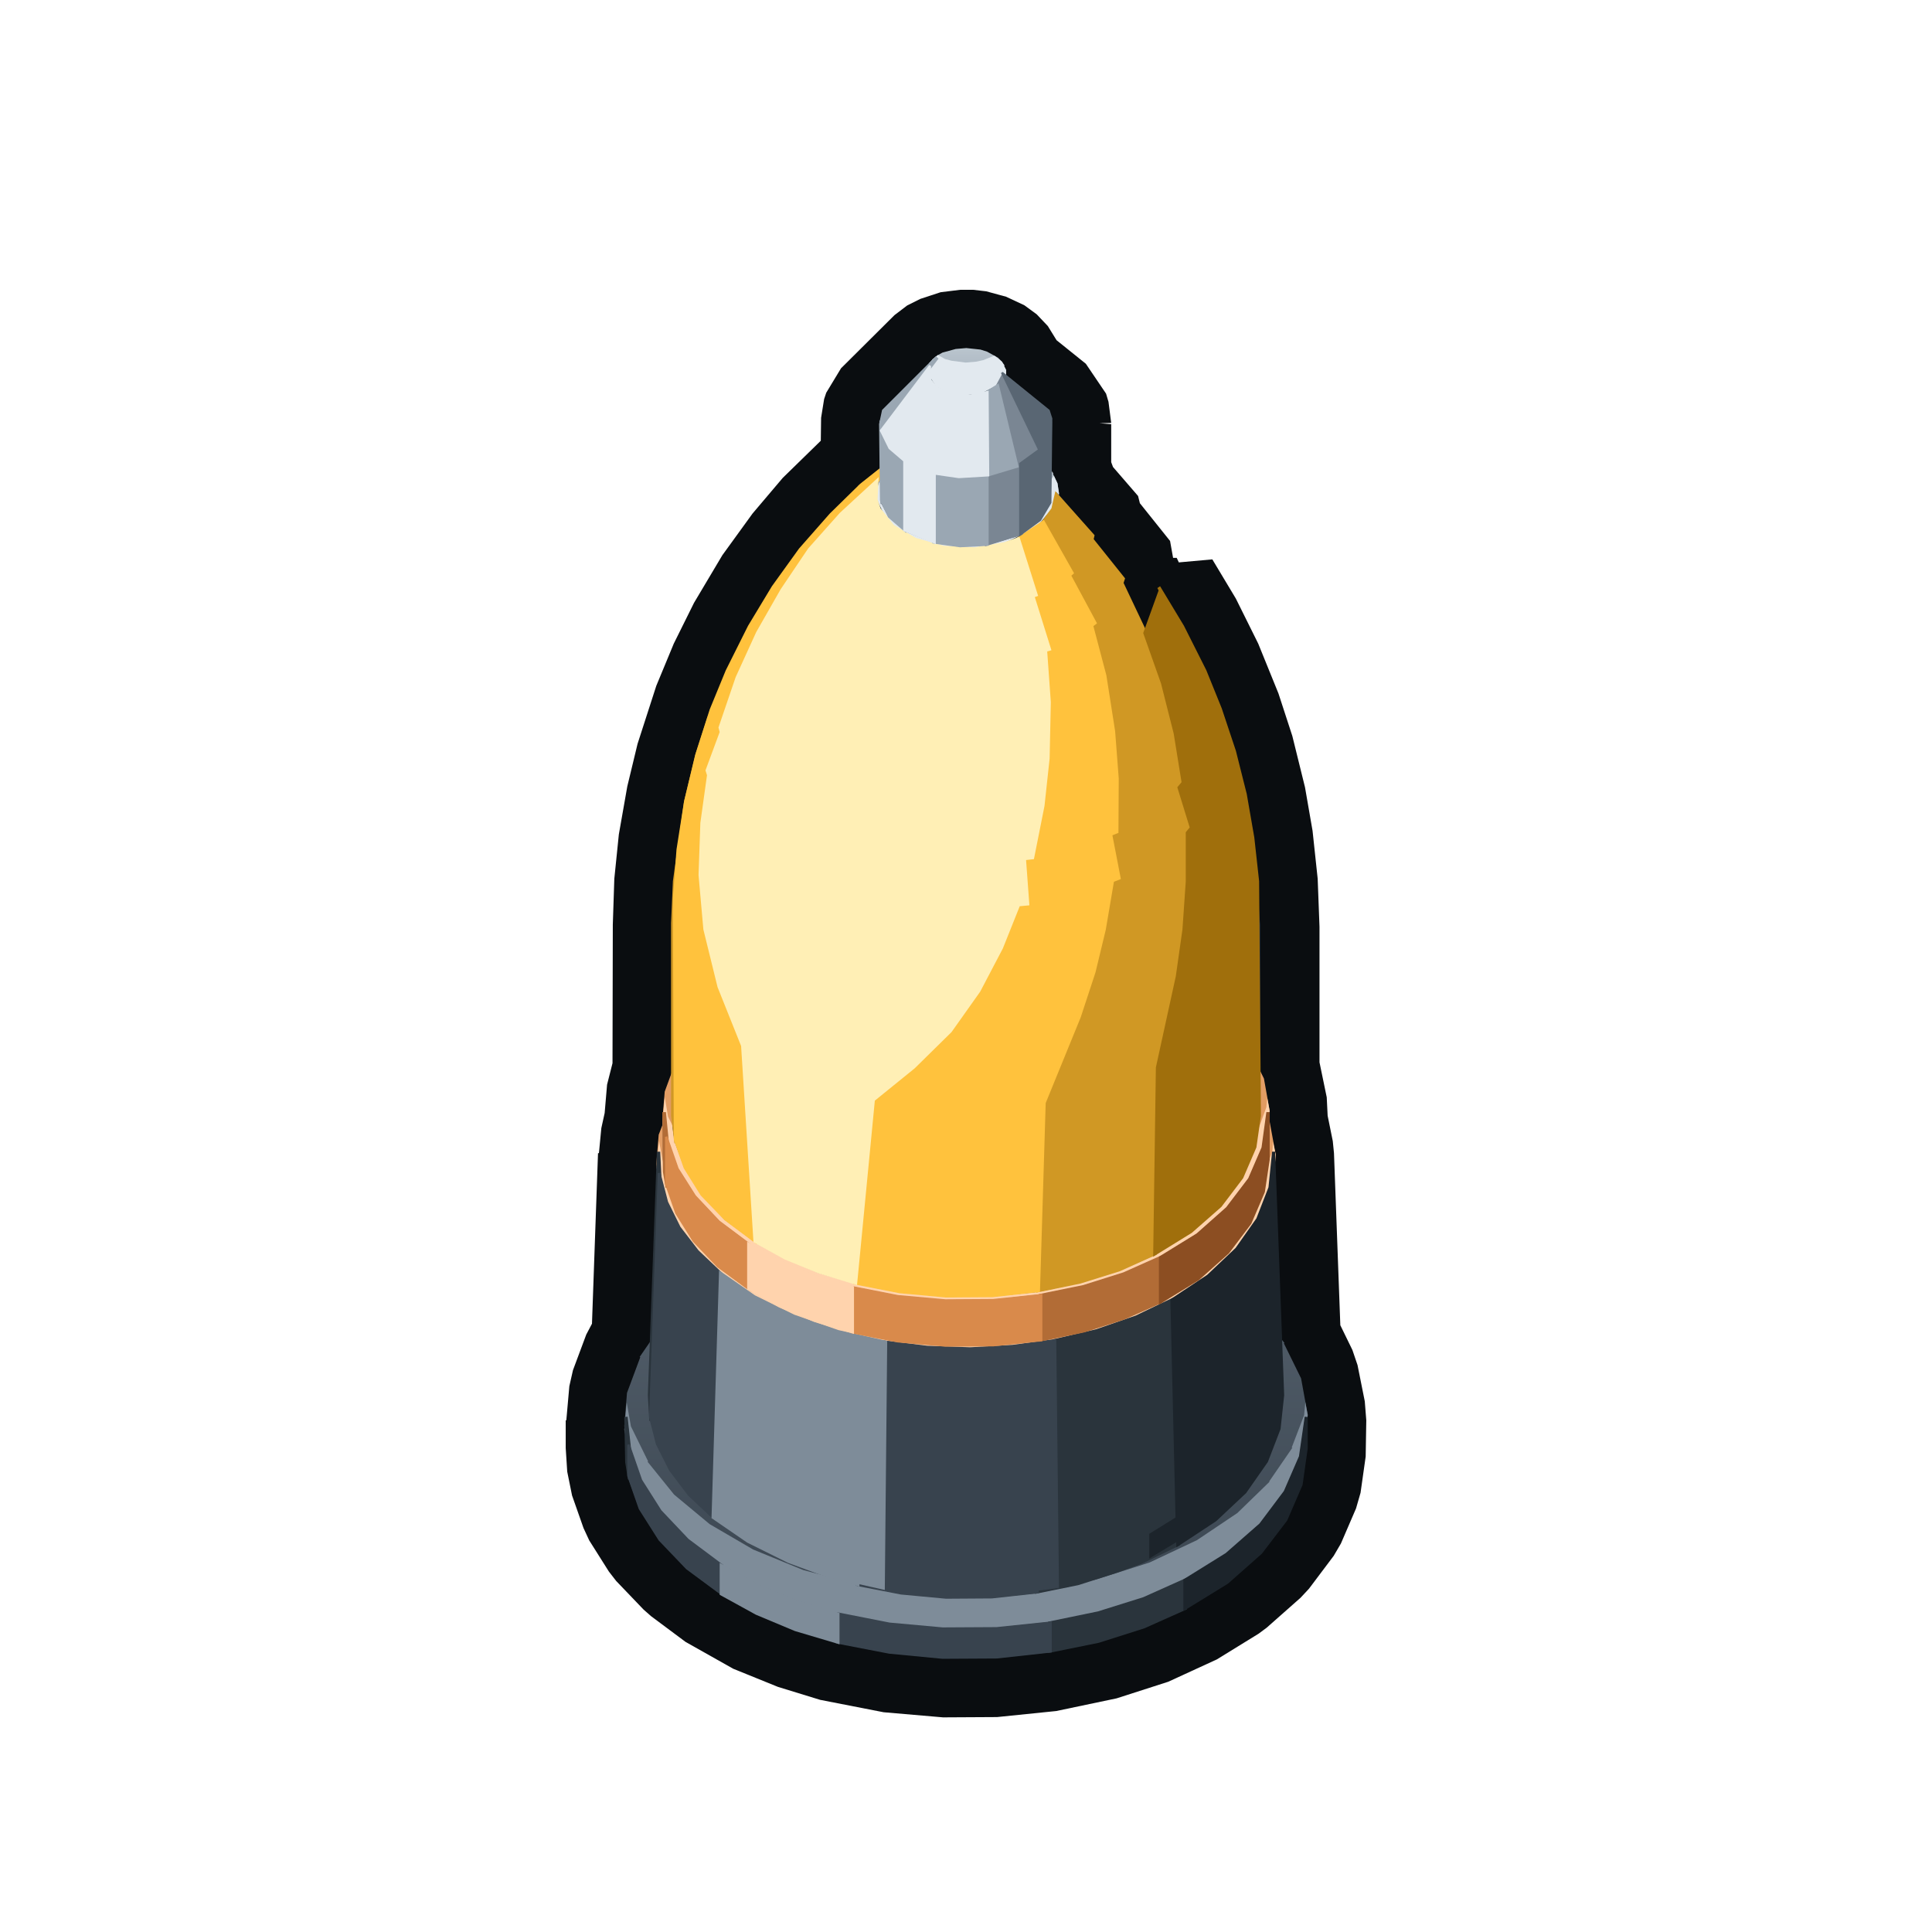
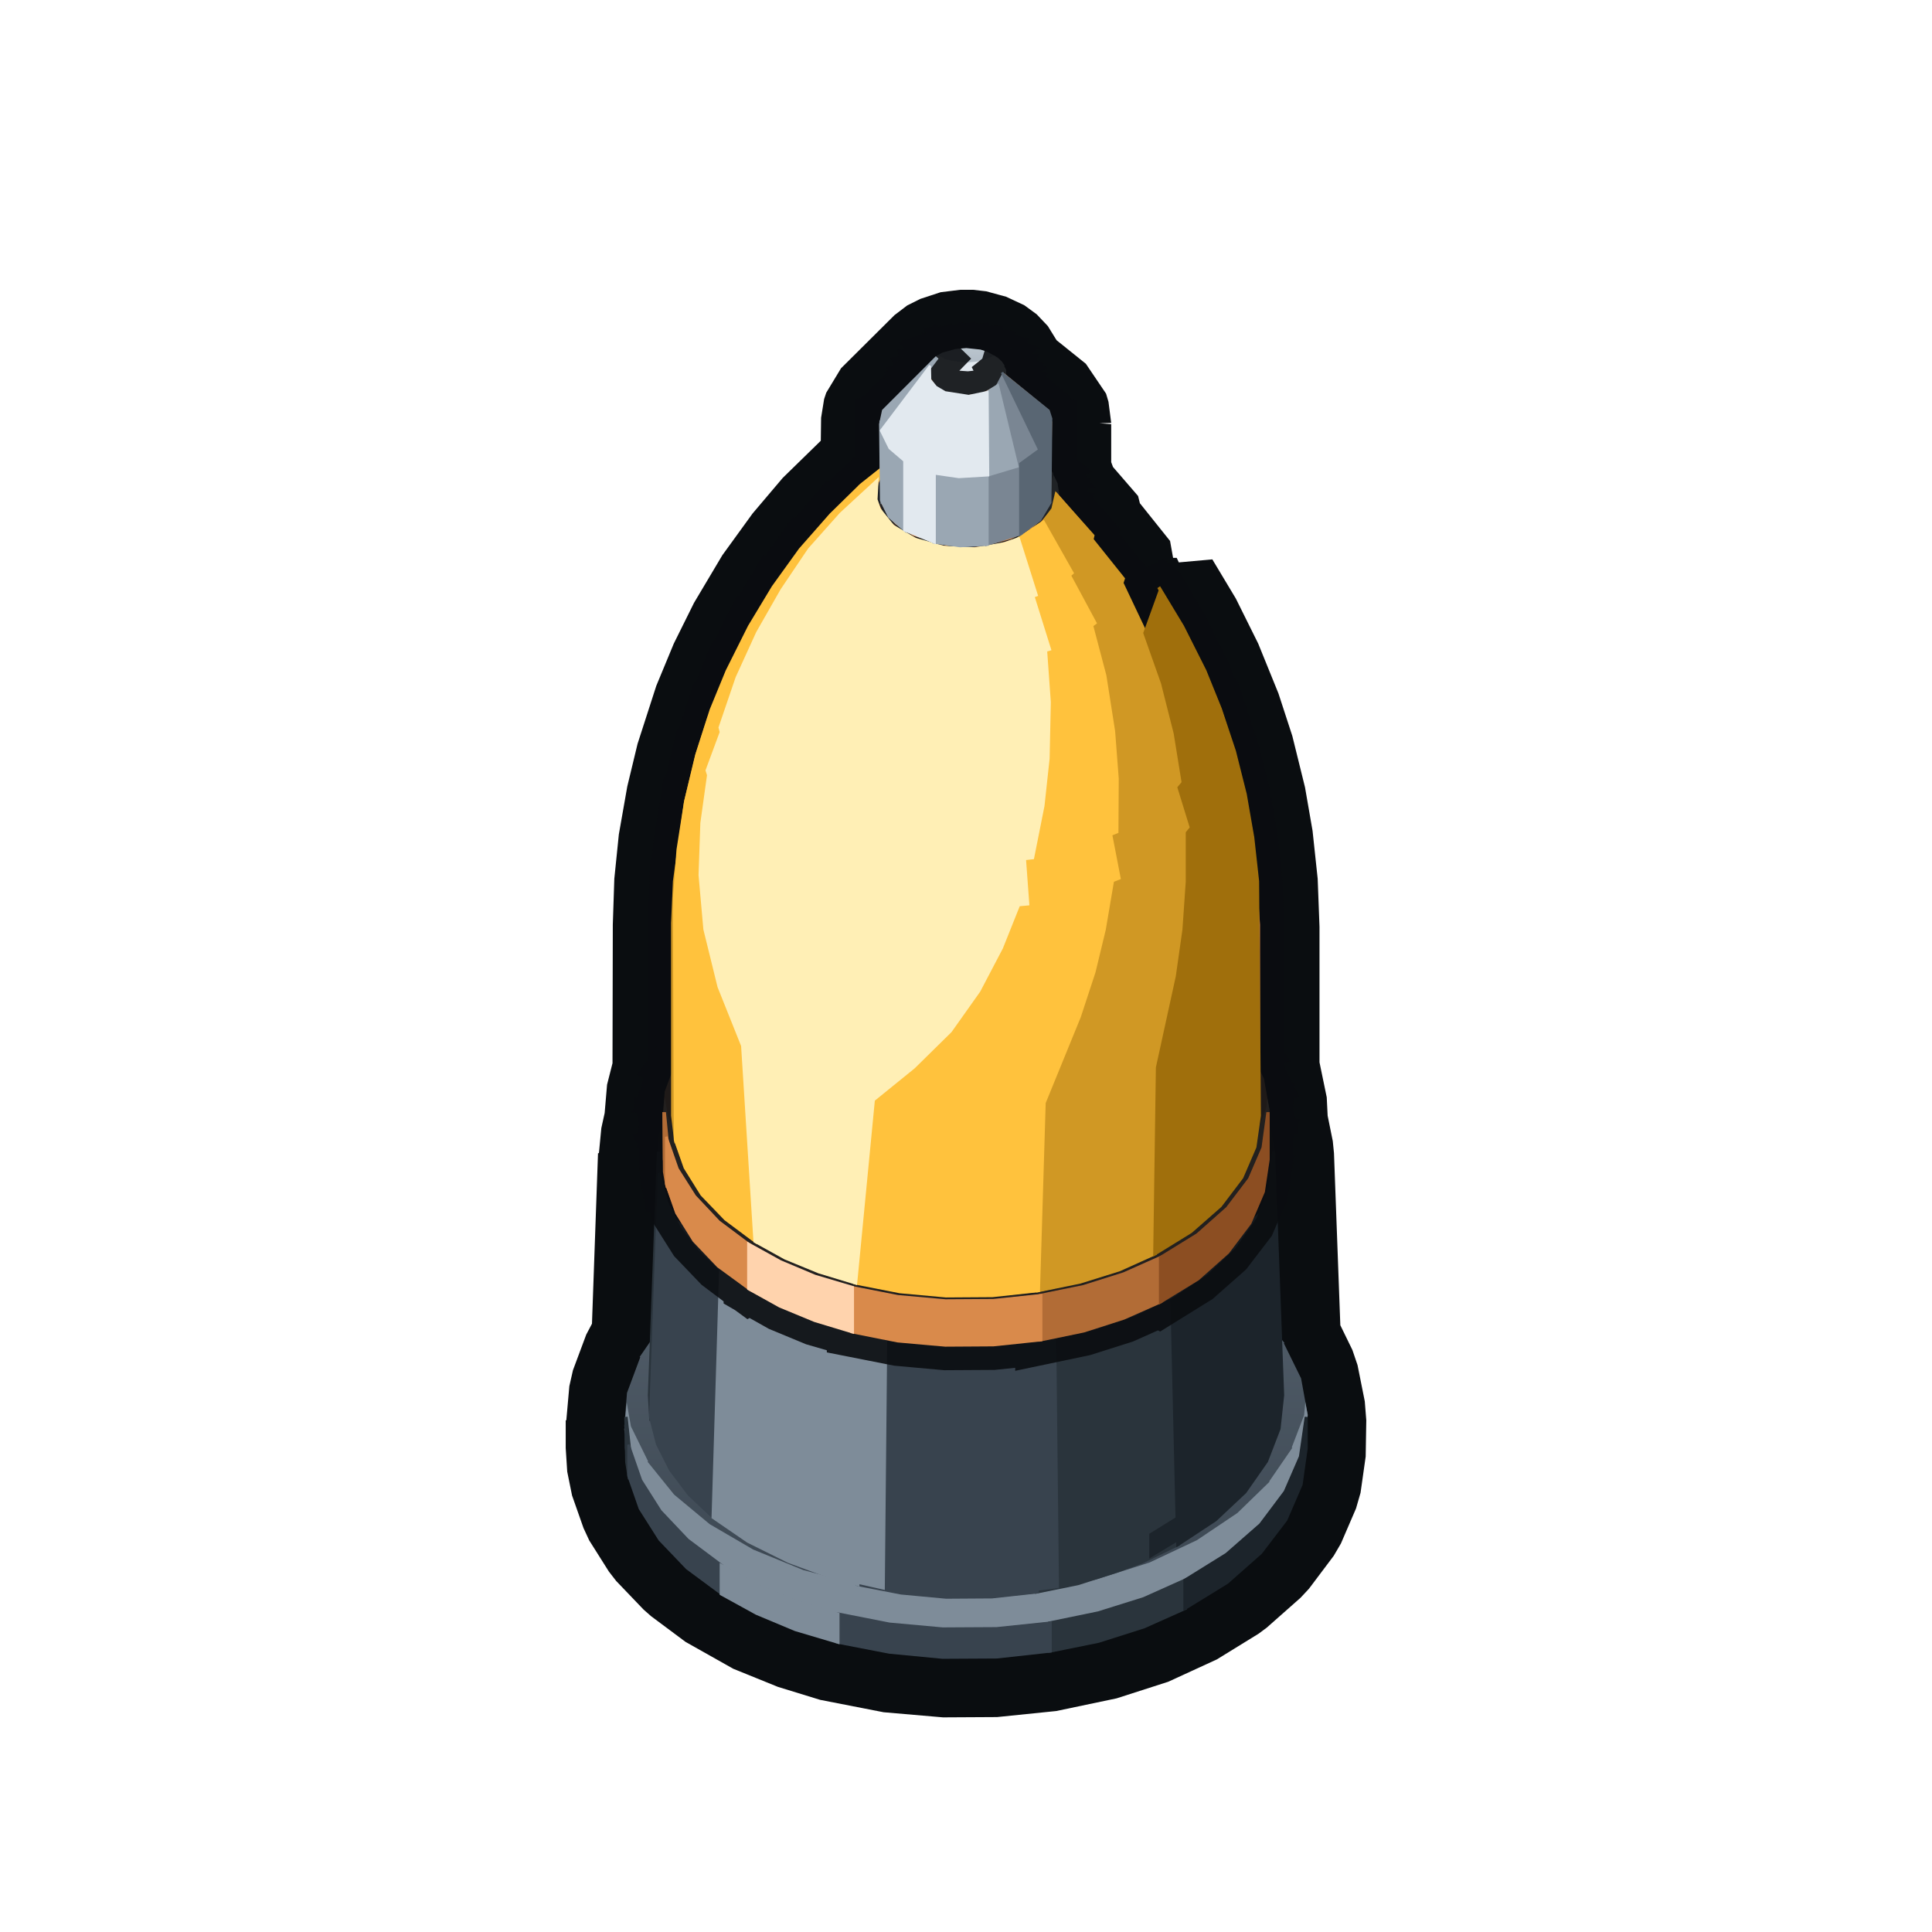
<svg xmlns="http://www.w3.org/2000/svg" viewBox="0 0 64 64" width="64" height="64">
  <defs>
    <linearGradient id="g1" gradientUnits="userSpaceOnUse" x1="0.00" y1="40.06" x2="0.00" y2="54.05">
      <stop offset="0.000" stop-color="#586470" />
      <stop offset="1.000" stop-color="#38434E" />
    </linearGradient>
    <linearGradient id="g2" gradientUnits="userSpaceOnUse" x1="0.00" y1="32.08" x2="0.00" y2="44.75">
-       <stop offset="0.000" stop-color="#EAAB77" />
-       <stop offset="1.000" stop-color="#D98A4B" />
+       <stop offset="0.000" stop-color="#586470" />
+       <stop offset="1.000" stop-color="#38434E" />
    </linearGradient>
    <linearGradient id="g3" gradientUnits="userSpaceOnUse" x1="0.00" y1="30.74" x2="0.00" y2="43.17">
      <stop offset="0.000" stop-color="#EAAB77" />
      <stop offset="1.000" stop-color="#D98A4B" />
    </linearGradient>
    <linearGradient id="g4" gradientUnits="userSpaceOnUse" x1="0.00" y1="14.43" x2="0.00" y2="18.26">
      <stop offset="0.000" stop-color="#BAC5CE" />
      <stop offset="1.000" stop-color="#9AA7B3" />
    </linearGradient>
    <linearGradient id="g5" gradientUnits="userSpaceOnUse" x1="0.00" y1="11.53" x2="0.00" y2="13.21">
      <stop offset="0.000" stop-color="#BAC5CE" />
      <stop offset="1.000" stop-color="#9AA7B3" />
    </linearGradient>
  </defs>
  <path fill="#0A0D10" fill-rule="evenodd" d="M18.76 47.05L18.74 47.05L18.74 47.97L18.79 48.75L18.95 49.54L19.33 50.62L19.52 51.03L20.17 52.06L20.41 52.37L21.32 53.32L21.57 53.54L22.71 54.39L24.29 55.28L25.77 55.88L27.17 56.31L29.27 56.72L31.24 56.89L33.03 56.88L34.99 56.68L36.99 56.26L38.7 55.71L40.31 54.97L41.69 54.12L41.96 53.92L43.08 52.93L43.36 52.63L44.18 51.54L44.42 51.13L44.92 49.97L45.07 49.45L45.24 48.25L45.26 47.05L45.21 46.42L44.97 45.22L44.8 44.72L44.4 43.9L44.19 38.2L44.15 37.8L43.98 36.96L43.95 36.35L43.71 35.19L43.71 30.7L43.65 29.11L43.48 27.52L43.23 26.08L42.81 24.38L42.35 22.97L41.68 21.32L40.94 19.83L40.16 18.53L39.05 18.63L38.98 18.48L38.86 18.48L38.76 17.92L37.76 16.67L37.7 16.43L36.87 15.47L36.81 15.31L36.81 14.05L36.42 14.02L36.81 14.01L36.72 13.31L36.64 13.04L35.97 12.05L35 11.27L34.71 10.8L34.34 10.41L33.93 10.11L33.33 9.83L32.67 9.65L32.24 9.6L31.81 9.6L31.16 9.68L30.49 9.9L30.05 10.12L29.63 10.44L27.86 12.2L27.37 13.01L27.3 13.22L27.2 13.84L27.19 14.6L25.93 15.83L24.93 17.01L23.93 18.39L22.99 19.97L22.32 21.32L21.74 22.72L21.12 24.64L20.78 26.05L20.5 27.64L20.35 29.11L20.3 30.63L20.29 35.22L20.11 35.93L20.03 36.87L19.92 37.37L19.84 38.2L19.81 38.2L19.61 43.85L19.42 44.21L18.98 45.39L18.86 45.92Z" />
  <path fill="#38434E" fill-rule="evenodd" d="M29.61 40.24L27.72 40.6L26.04 41.13L24.39 41.9L23.05 42.79L22.04 43.75L21.23 44.94L20.8 46.12L20.7 47.26L20.93 48.46L21.54 49.7L22.38 50.72L23.56 51.69L25.07 52.56L26.64 53.2L28.46 53.68L30.38 53.96L32.43 54.02L34.39 53.87L36.2 53.53L38.04 52.95L39.61 52.21L40.88 51.37L42.02 50.29L42.77 49.17L43.2 47.99L43.3 46.85L43.07 45.64L42.46 44.41L41.62 43.39L40.44 42.42L38.93 41.55L37.36 40.91L35.54 40.43L33.62 40.15L31.64 40.09ZM30.68 52.82L29.07 52.59L27.55 52.19L26.16 51.63L24.95 50.94L23.96 50.13L23.21 49.23L22.73 48.26L22.53 47.26L22.62 46.25L22.99 45.26L23.63 44.33L24.53 43.48L25.65 42.74L26.97 42.12L28.45 41.66L30.03 41.37L31.67 41.24L33.32 41.29L34.93 41.52L36.45 41.92L37.84 42.48L39.05 43.17L40.04 43.98L40.79 44.88L41.27 45.85L41.47 46.85L41.38 47.86L41.01 48.85L40.37 49.78L39.47 50.63L38.35 51.37L37.03 51.98L35.55 52.45L33.97 52.74L32.33 52.87Z" />
  <path fill="url(#g1)" fill-rule="evenodd" d="M29.58 40.23L27.68 40.59L26.05 41.1L24.35 41.89L23.01 42.79L22.03 43.73L21.19 44.95L21.21 44.96L20.77 46.14L20.68 47.24L20.9 48.45L21.47 49.61L21.45 49.62L21.53 49.72L22.33 50.71L23.51 51.69L25.07 52.59L26.61 53.21L28.43 53.69L30.36 53.98L32.46 54.04L34.42 53.89L36.19 53.55L38.08 52.96L39.65 52.22L40.88 51.39L42.06 50.28L42.04 50.28L42.81 49.16L42.79 49.15L43.23 47.97L43.32 46.87L43.1 45.66L42.53 44.5L42.55 44.49L42.47 44.39L41.67 43.4L40.49 42.42L38.93 41.52L37.39 40.9L35.57 40.41L33.64 40.13L31.66 40.06ZM30.68 52.79L29.07 52.57L27.55 52.17L26.17 51.62L24.97 50.92L23.98 50.12L23.23 49.22L22.75 48.25L22.55 47.26L22.64 46.25L23.01 45.27L23.65 44.34L24.54 43.5L25.66 42.76L26.98 42.14L28.45 41.68L30.03 41.39L31.67 41.26L33.32 41.32L34.93 41.54L36.45 41.94L37.83 42.49L39.03 43.19L40.02 43.99L40.77 44.89L41.25 45.86L41.45 46.85L41.36 47.86L40.99 48.84L40.35 49.76L39.46 50.61L38.34 51.35L37.02 51.96L35.55 52.43L33.97 52.72L32.33 52.85Z" />
  <path fill="#7E8C99" fill-rule="evenodd" d="M20.76 46.46L20.68 47.36L20.9 48.45L21.47 49.61L21.45 49.62L22.33 50.71L23.63 51.77L24.95 52.53L26.61 53.21L28.43 53.69L30.36 53.98L32.34 54.05L34.42 53.89L36.32 53.52L38.08 52.96L39.65 52.22L40.99 51.32L42.06 50.28L42.04 50.28L42.81 49.16L42.79 49.15L43.23 47.97L43.32 46.87L43.24 46.45L43.2 46.88L42.79 47.95L42.81 47.96L42.04 49.08L42.06 49.08L40.99 50.12L39.65 51.02L38.08 51.76L36.32 52.32L34.42 52.69L32.33 52.85L30.36 52.78L28.43 52.49L26.61 52.01L24.95 51.33L23.51 50.49L22.33 49.51L21.45 48.42L21.47 48.41L20.9 47.25ZM31.66 40.07L30.03 40.19L28.45 40.48L26.98 40.94L25.66 41.56L24.54 42.3L23.65 43.14L23.01 44.07L22.64 45.05L22.55 46.06L22.63 46.41L22.64 46.25L23.01 45.27L23.65 44.34L24.54 43.5L25.66 42.76L26.98 42.14L28.45 41.68L30.03 41.39L31.67 41.26L33.32 41.32L34.93 41.54L36.45 41.94L37.83 42.49L39.03 43.19L40.02 43.99L40.77 44.89L41.25 45.86L41.37 46.49L41.45 45.65L41.25 44.66L40.77 43.69L40.02 42.79L39.03 41.99L37.83 41.29L36.45 40.74L34.93 40.34L33.38 40.12Z" />
-   <path fill="#D98A4B" fill-rule="evenodd" d="M29.83 32.24L28.12 32.57L26.61 33.04L25.1 33.74L23.89 34.55L22.99 35.42L22.24 36.5L21.85 37.57L21.77 38.59L21.97 39.68L22.53 40.81L23.28 41.72L24.35 42.61L25.73 43.4L27.15 43.97L28.79 44.41L30.53 44.66L32.4 44.72L34.17 44.58L35.8 44.28L37.47 43.75L38.9 43.08L40.04 42.32L41.07 41.34L41.76 40.32L42.15 39.25L42.23 38.23L42.03 37.14L41.47 36.02L40.72 35.1L39.65 34.21L38.27 33.42L36.85 32.85L35.21 32.41L33.47 32.16L31.68 32.1ZM30.65 44.29L29.01 44.06L27.46 43.65L26.04 43.09L24.81 42.38L23.8 41.55L23.03 40.63L22.54 39.64L22.34 38.62L22.43 37.59L22.8 36.58L23.46 35.63L24.38 34.76L25.52 34.01L26.87 33.38L28.37 32.91L29.99 32.61L31.66 32.48L33.35 32.53L34.99 32.77L36.54 33.17L37.96 33.74L39.19 34.45L40.2 35.27L40.97 36.19L41.46 37.18L41.66 38.21L41.57 39.23L41.2 40.24L40.54 41.19L39.62 42.06L38.48 42.82L37.13 43.44L35.63 43.91L34.01 44.22L32.34 44.35Z" />
-   <path fill="url(#g2)" fill-rule="evenodd" d="M29.8 32.23L28.08 32.55L26.61 33.02L25.06 33.74L23.85 34.56L22.98 35.4L22.21 36.51L22.23 36.52L21.82 37.59L21.74 38.57L21.94 39.67L22.46 40.72L22.44 40.73L22.52 40.83L23.24 41.72L24.31 42.61L25.73 43.43L27.11 43.99L28.76 44.43L30.51 44.68L32.42 44.74L34.2 44.6L35.79 44.3L37.51 43.76L38.94 43.09L40.04 42.35L41.11 41.33L41.09 41.33L41.79 40.31L41.77 40.31L42.18 39.23L42.26 38.25L42.06 37.16L41.54 36.1L41.56 36.1L41.48 35.99L40.76 35.11L39.69 34.21L38.27 33.4L36.89 32.84L35.24 32.4L33.49 32.14L31.7 32.08ZM30.65 44.27L29.01 44.04L27.46 43.63L26.05 43.07L24.82 42.36L23.81 41.54L23.05 40.62L22.56 39.63L22.36 38.62L22.45 37.59L22.82 36.59L23.48 35.65L24.39 34.78L25.53 34.02L26.88 33.4L28.38 32.93L29.99 32.63L31.66 32.5L33.35 32.55L34.99 32.79L36.54 33.19L37.95 33.76L39.18 34.46L40.19 35.29L40.95 36.21L41.44 37.19L41.64 38.21L41.55 39.23L41.18 40.23L40.52 41.18L39.61 42.04L38.47 42.8L37.12 43.42L35.62 43.89L34.01 44.2L32.34 44.32Z" />
-   <path fill="#FFD3AD" fill-rule="evenodd" d="M28.21 32.53L26.49 33.06L25.06 33.74L23.85 34.56L22.89 35.49L22.91 35.5L22.64 35.89L22.45 36.39L22.36 37.42L22.43 37.78L22.45 37.59L22.82 36.59L23.48 35.65L24.39 34.78L25.53 34.02L26.88 33.4L28.38 32.93L29.99 32.63L31.66 32.5L33.35 32.55L34.99 32.79L36.54 33.19L37.95 33.76L39.18 34.46L40.19 35.29L40.95 36.21L41.44 37.19L41.57 37.85L41.64 37.01L41.44 35.99L40.76 35.11L39.58 34.14L38.39 33.45L36.89 32.84L35.24 32.4L33.37 32.13L31.58 32.08L29.92 32.21ZM21.83 37.79L21.75 38.69L21.94 39.67L22.46 40.72L22.44 40.73L23.24 41.72L24.42 42.68L25.61 43.37L27.11 43.99L28.76 44.43L30.51 44.68L32.3 44.75L34.2 44.6L35.92 44.27L37.51 43.76L38.94 43.09L40.15 42.27L41.11 41.33L41.09 41.33L41.79 40.31L41.77 40.31L42.18 39.23L42.26 38.25L42.17 37.83L42.15 38.15L41.77 39.11L41.79 39.11L41.36 39.73L41.18 40.23L40.52 41.18L39.61 42.04L38.47 42.8L37.12 43.42L35.62 43.89L34.01 44.2L32.34 44.32L30.65 44.27L29.01 44.04L27.46 43.63L26.05 43.07L24.82 42.36L23.81 41.54L23.05 40.62L22.61 39.73L22.44 39.53L22.46 39.52L21.98 38.58Z" />
+   <path fill="#38434E" fill-rule="evenodd" d="M29.83 32.24L28.12 32.57L26.61 33.04L25.1 33.74L23.89 34.55L22.99 35.42L22.24 36.5L21.85 37.57L21.77 38.59L21.97 39.68L22.53 40.81L23.28 41.72L24.35 42.61L25.73 43.4L27.15 43.97L28.79 44.41L30.53 44.66L32.4 44.72L34.17 44.58L35.8 44.28L37.47 43.75L38.9 43.08L40.04 42.32L41.07 41.34L41.76 40.32L42.15 39.25L42.23 38.23L42.03 37.14L41.47 36.02L40.72 35.1L39.65 34.21L38.27 33.42L36.85 32.85L35.21 32.41L33.47 32.16L31.68 32.1Z" />
+   <path fill="url(#g2)" fill-rule="evenodd" d="M29.8 32.23L28.08 32.55L26.61 33.02L25.06 33.74L23.85 34.56L22.98 35.4L22.21 36.51L22.23 36.52L21.82 37.59L21.74 38.57L21.94 39.67L22.46 40.72L22.44 40.73L22.52 40.83L23.24 41.72L24.31 42.61L25.73 43.43L27.11 43.99L28.76 44.43L30.51 44.68L32.42 44.74L34.2 44.6L35.79 44.3L37.51 43.76L38.94 43.09L40.04 42.35L41.11 41.33L41.09 41.33L41.79 40.31L41.77 40.31L42.18 39.23L42.26 38.25L42.06 37.16L41.54 36.1L41.56 36.1L41.48 35.99L40.76 35.11L39.69 34.21L38.27 33.4L36.89 32.84L35.24 32.4L33.49 32.14L31.7 32.08Z" />
+   <path fill="#7E8C99" fill-rule="evenodd" d="M21.83 37.79L21.75 38.69L21.94 39.67L22.46 40.72L22.44 40.73L23.24 41.72L24.42 42.68L25.61 43.37L27.11 43.99L28.76 44.43L30.51 44.68L32.3 44.75L34.2 44.6L35.92 44.27L37.51 43.76L38.94 43.09L40.15 42.27L41.11 41.33L41.09 41.33L41.79 40.31L41.77 40.31L42.18 39.23L42.26 38.25L42.17 37.83L42.15 38.15L41.77 39.11L41.79 39.11L41.09 40.13L41.11 40.13L40.15 41.07L38.94 41.89L37.51 42.56L35.92 43.07L34.2 43.4L32.3 43.55L30.51 43.48L28.76 43.23L27.11 42.79L25.61 42.17L24.31 41.41L23.24 40.52L22.44 39.53L22.46 39.52L21.94 38.47Z" />
+   <path fill="#0A0D10" fill-opacity="0.900" fill-rule="evenodd" d="M21.03 36.56L20.93 36.84L21.09 36.86L21.16 37.22L21.14 37.53L20.95 37.56L21.11 37.88L21.09 38.03L21.18 38.03L21.42 38.51L21.46 38.72L21.23 38.77L22.13 39.86L21.87 39.96L23.69 41.44L23.69 41.54L24.35 41.92L24.19 42.05L25.9 42.74L25.79 42.86L27.67 43.36L27.61 43.48L29.59 43.76L29.56 43.86L31.55 43.93L31.56 44.01L33.5 43.87L33.52 43.94L35.35 43.59L35.39 43.66L37.07 43.13L37.12 43.18L37.6 42.96L38.88 42.56L38.79 42.47L39.1 42.27L39.53 42.07L39.53 41.98L39.94 41.71L40.04 41.75L40.4 41.41L40.79 41.15L40.78 41.05L41.04 40.8L41.16 40.84L41.47 40.4L42.43 39.49L42.2 39.41L42.26 39.25L42.62 38.72L42.66 38.72L42.67 38.65L42.92 38.29L42.71 38.24L42.73 38L42.89 37.56L43.01 37.56L42.97 37.36L43.07 37.07L42.91 37.06L42.84 36.7L42.86 36.38L43.05 36.36L42.89 36.04L42.91 35.89L42.82 35.89L42.58 35.41L42.54 35.2L42.77 35.15L41.87 34.06L42.13 33.96L40.31 32.47L40.31 32.38L39.65 32L39.81 31.87L38.1 31.18L38.21 31.05L36.33 30.56L36.39 30.44L34.41 30.16L34.44 30.06L32.45 29.99L32.44 29.91L30.5 30.05L30.48 29.98L29.81 30.11L28.77 30.18L28.81 30.29L28.65 30.32L28.61 30.26L26.93 30.79L26.88 30.73L26.4 30.96L25.12 31.36L25.21 31.45L24.9 31.65L24.47 31.85L24.47 31.94L24.06 32.21L23.96 32.16L23.6 32.51L23.21 32.76L23.22 32.87L22.96 33.12L22.84 33.08L22.53 33.52L21.57 34.43L21.8 34.5L21.74 34.67L21.38 35.2L21.34 35.19L21.33 35.27L21.08 35.63L21.29 35.67L21.27 35.92L21.11 36.35L20.99 36.36ZM30.72 42.04L29.17 41.82L27.71 41.44L26.39 40.91L25.26 40.26L24.36 39.53L23.71 38.74L23.31 37.93L23.15 37.12L23.21 36.31L23.52 35.5L24.07 34.7L24.88 33.94L25.92 33.25L27.16 32.68L28.57 32.23L30.09 31.95L31.68 31.83L33.28 31.88L34.83 32.1L36.29 32.48L37.61 33.01L38.74 33.65L39.64 34.39L40.29 35.18L40.69 35.99L40.85 36.8L40.79 37.6L40.48 38.41L39.93 39.22L39.12 39.98L38.08 40.66L36.84 41.24L35.43 41.68L33.91 41.97L32.32 42.09Z" />
  <path fill="#D98A4B" fill-rule="evenodd" d="M29.87 30.91L28.19 31.22L26.71 31.69L25.23 32.38L24.04 33.17L23.16 34.02L22.43 35.08L22.05 36.14L21.96 37.14L22.16 38.21L22.71 39.31L23.45 40.21L24.49 41.08L25.85 41.86L27.24 42.41L28.85 42.84L30.56 43.09L32.39 43.15L34.13 43.01L35.73 42.71L37.37 42.2L38.77 41.54L39.89 40.79L40.9 39.83L41.57 38.83L41.95 37.78L42.04 36.78L41.84 35.71L41.29 34.61L40.55 33.71L39.51 32.84L38.15 32.06L36.76 31.5L35.15 31.07L33.44 30.83L31.69 30.77ZM30.65 42.84L29.01 42.6L27.46 42.2L26.04 41.63L24.81 40.93L23.8 40.1L23.03 39.18L22.54 38.19L22.34 37.17L22.43 36.14L22.8 35.13L23.46 34.18L24.38 33.31L25.52 32.55L26.87 31.93L28.37 31.46L29.99 31.15L31.66 31.03L33.35 31.08L34.99 31.31L36.54 31.72L37.96 32.28L39.19 32.99L40.2 33.82L40.97 34.74L41.46 35.73L41.66 36.75L41.57 37.78L41.2 38.79L40.54 39.74L39.62 40.61L38.48 41.37L37.13 41.99L35.63 42.46L34.01 42.77L32.34 42.89Z" />
  <path fill="url(#g3)" fill-rule="evenodd" d="M29.84 30.89L28.16 31.21L26.71 31.67L25.19 32.37L24 33.18L23.15 34L22.39 35.1L22.41 35.1L22.02 36.16L21.94 37.12L22.13 38.19L22.64 39.22L22.62 39.23L22.7 39.33L23.4 40.2L24.45 41.08L25.85 41.88L27.2 42.43L28.82 42.86L30.53 43.11L32.41 43.17L34.16 43.03L35.72 42.74L37.41 42.21L38.81 41.54L39.89 40.82L40.94 39.82L40.92 39.82L41.61 38.82L41.59 38.82L41.98 37.76L42.06 36.8L41.87 35.73L41.36 34.69L41.38 34.69L41.3 34.58L40.6 33.72L39.55 32.84L38.15 32.04L36.8 31.49L35.18 31.06L33.47 30.81L31.71 30.74ZM30.65 42.82L29.01 42.58L27.46 42.18L26.05 41.61L24.82 40.91L23.81 40.08L23.05 39.16L22.56 38.18L22.36 37.16L22.45 36.14L22.82 35.14L23.48 34.19L24.39 33.33L25.53 32.57L26.88 31.95L28.38 31.48L29.99 31.17L31.66 31.05L33.35 31.1L34.99 31.33L36.54 31.74L37.95 32.3L39.18 33.01L40.19 33.83L40.95 34.75L41.44 35.74L41.64 36.75L41.55 37.78L41.18 38.78L40.52 39.72L39.61 40.59L38.47 41.35L37.12 41.97L35.62 42.44L34.01 42.74L32.34 42.87Z" />
  <path fill="#FFD3AD" fill-rule="evenodd" d="M28.28 31.19L26.59 31.71L25.19 32.37L24 33.18L23.06 34.09L23.08 34.1L22.45 34.99L22.36 35.96L22.43 36.32L22.45 36.14L22.82 35.14L23.48 34.19L24.39 33.33L25.53 32.57L26.88 31.95L28.38 31.48L29.99 31.17L31.66 31.05L33.35 31.1L34.99 31.33L36.54 31.74L37.95 32.3L39.18 33.01L40.19 33.83L40.95 34.75L41.44 35.74L41.57 36.39L41.64 35.55L41.54 35.07L41.36 34.69L41.38 34.69L40.6 33.72L39.44 32.77L38.27 32.09L36.8 31.49L35.18 31.06L33.35 30.8L31.59 30.75L29.96 30.87ZM22.02 36.34L21.94 37.23L22.13 38.19L22.64 39.22L22.62 39.23L23.4 40.2L24.56 41.15L25.73 41.83L27.2 42.43L28.82 42.86L30.53 43.11L32.29 43.17L34.16 43.03L35.84 42.71L37.41 42.21L38.81 41.54L40 40.74L40.94 39.82L40.92 39.82L41.61 38.82L41.59 38.82L41.98 37.76L42.06 36.8L41.98 36.38L41.95 36.68L41.18 38.78L40.52 39.72L39.61 40.59L38.47 41.35L37.12 41.97L35.62 42.44L34.01 42.74L32.34 42.87L30.65 42.82L29.01 42.58L27.46 42.18L26.05 41.61L24.82 40.91L23.81 40.08L23.05 39.16L22.56 38.18L22.46 37.65L22.13 36.99Z" />
+   <path fill="#0A0D10" fill-opacity="0.900" fill-rule="evenodd" d="M27.84 16.17L27.72 16.35L27.95 16.39L27.99 16.46L27.71 16.55L27.88 16.75L27.85 16.83L27.95 16.84L28.06 16.96L27.8 17.06L28.36 17.52L28.39 17.66L28.51 17.65L28.75 17.84L28.49 18.05L29.18 18.32L29.07 18.45L29.83 18.65L29.77 18.77L30.56 18.88L30.54 18.99L31.31 19.01L31.32 19.1L32.04 19.04L32.07 19.12L32.73 18.99L32.77 19.05L33.37 18.87L33.42 18.92L33.9 18.7L33.94 18.69L34.01 18.73L34.2 18.61L35.18 18.3L35.03 18.15L35.15 17.98L35.28 17.89L35.28 17.86L35.4 17.88L35.52 17.55L35.58 17.5L35.74 17.51L35.76 17.33L36.26 16.86L35.98 16.77L36.06 16.66L36.22 16.64L36.16 16.52L36.28 16.35L36.05 16.3L36.02 16.21L36.29 16.14L36.12 15.95L36.15 15.86L36.05 15.85L35.94 15.73L36.2 15.63L35.64 15.17L35.61 15.03L35.49 15.04L35.25 14.85L35.51 14.65L34.82 14.37L34.93 14.24L34.17 14.04L34.23 13.92L33.44 13.81L33.46 13.71L32.69 13.68L32.68 13.59L31.96 13.65L31.93 13.58L31.27 13.7L31.23 13.64L30.95 13.72L30.23 13.78L30.27 13.91L30.1 13.99L30.06 14L29.99 13.96L29.8 14.08L28.82 14.39L28.97 14.54L28.85 14.71L28.72 14.8L28.72 14.83L28.6 14.81L28.48 15.14L28.42 15.19L28.26 15.18L28.24 15.37L27.74 15.84L28.02 15.92L27.94 16.03L27.78 16.05ZM31.68 17.22L31.3 17.17L30.94 17.08L30.63 16.95L30.39 16.81L30.21 16.67L30.05 16.43L30.04 16.29L30.16 16.08L30.31 15.94L30.53 15.79L30.81 15.66L31.15 15.55L31.52 15.48L31.92 15.45L32.32 15.47L32.7 15.52L33.06 15.61L33.37 15.74L33.61 15.88L33.79 16.02L33.95 16.26L33.96 16.4L33.84 16.61L33.69 16.75L33.47 16.9L33.19 17.03L32.85 17.14L32.48 17.21L32.08 17.24Z" />
  <path fill="#9AA7B3" fill-rule="evenodd" d="M31.32 14.5L30.41 14.73L29.91 14.96L29.33 15.43L29.07 15.8L28.97 16.12L29 16.7L29.19 17.08L29.69 17.59L30.15 17.85L31.01 18.14L32.15 18.24L33.11 18.11L33.67 17.93L34.38 17.53L34.73 17.2L35.03 16.57L35 15.99L34.81 15.61L34.31 15.11L33.85 14.84L32.99 14.55L31.93 14.45ZM32.1 18.04L31.14 17.96L30.28 17.68L29.93 17.47L29.42 16.97L29.28 16.69L29.25 16.11L29.54 15.56L29.81 15.31L30.52 14.91L30.96 14.78L31.9 14.65L32.39 14.67L33.31 14.85L33.72 15.01L34.36 15.45L34.72 16L34.75 16.58L34.46 17.13L34.19 17.38L33.48 17.78L33.04 17.91Z" />
  <path fill="url(#g4)" fill-rule="evenodd" d="M31.3 14.49L30.77 14.59L30.42 14.7L29.87 14.96L29.51 15.21L29.32 15.4L29.04 15.81L29.06 15.82L28.94 16.14L28.92 16.35L28.97 16.68L29.12 17L29.1 17L29.18 17.11L29.33 17.31L29.64 17.59L30.15 17.88L30.48 18.01L30.98 18.15L31.51 18.24L32.17 18.26L32.71 18.21L33.1 18.13L33.71 17.94L34.13 17.73L34.38 17.56L34.77 17.19L34.75 17.18L34.96 16.88L34.94 16.87L35.06 16.55L35.08 16.34L35.03 16.01L34.88 15.69L34.9 15.69L34.82 15.58L34.67 15.38L34.36 15.11L33.85 14.81L33.52 14.68L33.02 14.54L32.49 14.45L31.95 14.43ZM31.61 18L31.14 17.93L30.7 17.82L30.29 17.66L29.94 17.46L29.66 17.22L29.44 16.96L29.3 16.69L29.25 16.4L29.27 16.12L29.38 15.84L29.56 15.57L29.82 15.33L30.15 15.11L30.53 14.93L30.96 14.8L31.42 14.71L31.9 14.67L32.39 14.69L32.86 14.76L33.3 14.87L33.71 15.03L34.06 15.24L34.34 15.47L34.56 15.73L34.7 16L34.75 16.29L34.73 16.57L34.62 16.85L34.44 17.12L34.18 17.37L33.85 17.58L33.47 17.76L33.04 17.89L32.58 17.98L32.1 18.02Z" />
  <path fill="#E2E9EF" fill-rule="evenodd" d="M30.9 14.56L30.29 14.75L29.87 14.96L29.51 15.21L29.29 15.44L29.44 15.75L29.56 15.57L29.82 15.33L30.15 15.11L30.53 14.93L30.96 14.8L31.42 14.71L31.9 14.67L32.39 14.69L32.86 14.76L33.3 14.87L33.71 15.03L34.06 15.24L34.34 15.47L34.56 15.74L34.7 15.45L34.67 15.38L34.36 15.11L33.97 14.87L33.52 14.68L33.02 14.54L32.49 14.45L31.95 14.43L31.29 14.48ZM29.08 15.75L29.04 15.81L29.06 15.82L28.94 16.14L28.93 16.47L28.97 16.68L29.12 17L29.1 17L29.33 17.31L29.64 17.59L30.15 17.88L30.48 18.01L30.98 18.15L31.51 18.24L32.17 18.26L32.71 18.21L33.23 18.11L33.71 17.94L34.13 17.73L34.49 17.48L34.68 17.29L34.96 16.88L34.94 16.87L35.06 16.55L35.08 16.34L35.03 16.01L34.91 15.76L34.71 16.05L34.75 16.29L34.73 16.57L34.62 16.85L34.44 17.12L34.18 17.37L33.85 17.58L33.47 17.76L33.04 17.89L32.58 17.98L32.1 18.02L31.61 18L31.14 17.93L30.7 17.82L30.29 17.66L29.94 17.46L29.66 17.22L29.44 16.96L29.3 16.69L29.25 16.4L29.3 16.04L29.18 15.91Z" />
+   <path fill="#0A0D10" fill-opacity="0.900" fill-rule="evenodd" d="M29.4 12.25L29.29 12.36L29.5 12.43L29.28 12.52L29.43 12.64L29.39 12.7L29.55 12.73L29.65 12.81L29.58 13L29.82 13.02L29.56 13.22L30 13.4L29.89 13.53L30.37 13.65L30.31 13.77L30.8 13.84L30.78 13.94L31.25 13.96L31.25 14.05L31.68 14.01L31.71 14.09L32.08 14.02L32.12 14.08L32.44 13.98L32.49 14.03L32.76 13.91L32.84 13.96L33.06 13.81L33.15 13.85L33.31 13.71L33.45 13.73L33.5 13.64L34.25 13.41L34.03 13.19L34.03 13.16L34.28 13.16L34.23 12.92L34.51 12.89L34.4 12.67L34.45 12.62L34.67 12.57L34.6 12.48L34.71 12.37L34.5 12.3L34.72 12.22L34.57 12.1L34.61 12.04L34.45 12L34.35 11.92L34.42 11.74L34.18 11.72L34.44 11.52L34 11.34L34.11 11.21L33.63 11.09L33.69 10.97L33.2 10.9L33.22 10.79L32.75 10.78L32.75 10.69L32.32 10.72L32.29 10.65L31.92 10.72L31.88 10.66L31.56 10.76L31.51 10.7L31.3 10.8L31.2 10.81L31.16 10.78L31.11 10.81L30.59 10.85L30.65 11.04L30.55 11.01L30.5 11.09L29.75 11.33L29.97 11.55L29.97 11.57L29.72 11.58L29.77 11.81L29.49 11.85L29.6 12.07L29.55 12.11L29.33 12.17Z" />
  <path fill="#9AA7B3" fill-rule="evenodd" d="M31.69 11.58L31.08 11.78L30.73 12.15L30.71 12.5L30.98 12.89L31.55 13.14L32.09 13.18L32.74 13.04L33.19 12.72L33.3 12.44L33.29 12.24L33.02 11.85L32.45 11.6Z" />
  <path fill="url(#g5)" fill-rule="evenodd" d="M31.66 11.56L31.22 11.68L31.04 11.78L30.77 12.03L30.79 12.04L30.7 12.17L30.72 12.17L30.67 12.31L30.67 12.48L30.81 12.76L30.94 12.89L31.3 13.09L31.52 13.15L31.75 13.2L32.11 13.21L32.45 13.16L32.78 13.05L32.96 12.96L33.23 12.71L33.21 12.7L33.3 12.57L33.28 12.56L33.33 12.42L33.33 12.26L33.19 11.98L33.06 11.85L32.7 11.65L32.48 11.58L32.01 11.53Z" />
  <path fill="#E2E9EF" fill-rule="evenodd" d="M31.07 11.76L30.89 11.9L30.7 12.17L30.72 12.17L30.67 12.31L30.67 12.48L30.81 12.76L30.94 12.89L31.3 13.09L31.64 13.18L31.99 13.21L32.34 13.18L32.57 13.13L32.96 12.96L33.11 12.84L33.3 12.57L33.28 12.56L33.33 12.4L33.33 12.26L33.26 12.12L33.28 12.11L33.19 11.98L32.94 11.78L32.57 11.93L32.34 11.98L31.99 12.01L31.52 11.95L31.3 11.89Z" />
-   <path fill="#38434E" fill-rule="evenodd" d="M24.74 20.84L24.07 22.19L23.52 23.55L23.04 25.05L22.68 26.54L22.31 29.23L22.28 37.36L22.35 37.83L22.67 38.69L23.23 39.58L24.01 40.41L25.05 41.18L26 41.7L27.12 42.17L28.37 42.54L29.8 42.82L31.33 42.96L32.88 42.95L34.36 42.8L35.79 42.5L37.09 42.09L38.22 41.59L39.47 40.82L40.44 39.96L41.16 39.02L41.6 38L41.74 36.96L41.74 30.63L41.54 27.78L41.28 26.34L40.93 24.91L40.47 23.5L39.95 22.25L39.22 20.77L38.44 19.47L37.93 20.87L37.2 19.31L37.25 19.16L36.2 17.86L36.24 17.73L34.99 16.3L34.85 16.85L34.31 17.49L33.28 17.98L32.29 18.15L31.26 18.1L30.33 17.84L29.6 17.41L29.33 17.14L29.05 16.55L29.04 16.24L29.15 15.86L29.18 16.65L29.43 17.12L30.01 17.62L30.98 18L31.81 18.11L32.66 18.07L33.78 17.74L34.47 17.24L34.81 16.66L34.85 13.98L34.76 13.59L33.26 12.36L33.02 12.77L32.49 13.04L31.89 13.1L31.31 12.98L31.01 12.8L30.79 12.47L30.84 12.13L31.04 11.9L30.99 11.84L29.24 13.59L29.15 13.97L29.15 15.54L27.47 17.05L26.46 18.22L25.56 19.47ZM22.08 39.3L22.39 40.2L22.97 41.11L23.78 41.96L24.84 42.76L25.82 43.29L26.97 43.77L28.27 44.16L29.74 44.45L31.31 44.59L32.9 44.58L34.43 44.42L35.9 44.12L37.24 43.69L38.41 43.18L39.7 42.39L40.69 41.51L41.43 40.53L41.88 39.49L42.04 38.41L42.04 36.88L41.97 36.88L41.81 38.01L41.36 39.04L40.64 40L39.65 40.87L38.43 41.63L37.22 42.17L35.88 42.59L34.46 42.88L32.9 43.05L31.32 43.06L29.75 42.92L28.24 42.62L27 42.25L25.86 41.77L24.83 41.2L23.83 40.45L23.03 39.61L22.46 38.71L22.13 37.76L22.04 36.88L21.96 36.88L21.96 38.41ZM21.48 46.22L21.53 47.02L21.75 47.84L22.19 48.71L22.81 49.53L23.66 50.33L24.76 51.08L26.11 51.75L27.22 52.16L28.45 52.53L29.85 52.8L31.35 52.94L32.86 52.93L34.31 52.78L35.71 52.49L37.82 51.78L38.99 51.23L40.28 50.38L41.27 49.44L41.98 48.42L42.4 47.33L42.52 46.22L42.22 38.19L42.16 38.19L42.04 39.34L41.64 40.37L40.95 41.35L40 42.25L38.81 43.03L37.63 43.6L36.33 44.05L34.93 44.38L33.55 44.57L32.14 44.65L30.72 44.6L29.33 44.43L27.76 44.08L26.31 43.57L25 42.93L23.89 42.16L23.12 41.44L22.52 40.65L22.11 39.82L21.89 38.97L21.85 38.19L21.78 38.19ZM21.18 49.98L21.83 51.01L22.74 51.97L23.94 52.86L25.05 53.47L26.34 54.01L27.79 54.44L29.45 54.76L31.23 54.93L33.02 54.91L34.74 54.74L36.39 54.39L37.9 53.92L39.22 53.34L40.66 52.45L41.79 51.45L42.62 50.36L43.13 49.18L43.3 47.98L43.3 46.98L43.23 46.97L43.05 48.24L42.55 49.4L41.73 50.48L40.62 51.47L39.24 52.32L37.88 52.93L36.37 53.4L34.77 53.73L33.01 53.92L31.23 53.93L29.46 53.77L27.76 53.44L26.37 53.01L25.08 52.48L23.93 51.84L22.79 50.99L21.89 50.05L21.25 49.03L20.88 47.96L20.78 46.98L20.7 46.98L20.73 48.43L20.81 48.97Z" />
+   <path fill="#38434E" fill-rule="evenodd" d="M21.52 46.95L21.75 47.84L22.19 48.71L22.81 49.53L23.66 50.33L24.76 51.08L26.11 51.75L28.37 52.51L29.85 52.8L31.35 52.94L32.86 52.93L34.31 52.78L35.71 52.49L37.82 51.78L38.99 51.23L40.28 50.38L41.27 49.44L41.98 48.42L42.4 47.33L42.52 46.22L42.22 38.19L42.16 38.19L42.04 39.34L41.64 40.37L40.95 41.35L40 42.25L38.81 43.03L37.63 43.6L36.33 44.05L34.93 44.38L33.55 44.57L32.14 44.65L30.72 44.6L29.33 44.43L27.76 44.08L26.31 43.57L25 42.93L23.89 42.16L23.12 41.44L22.52 40.65L22.11 39.82L21.89 38.97L21.85 38.19L21.78 38.19L21.48 46.22ZM20.8 48.89L21.18 49.98L21.83 51.01L22.74 51.97L23.94 52.86L25.05 53.47L26.34 54.01L27.71 54.42L29.45 54.76L31.23 54.93L33.02 54.91L34.82 54.72L36.39 54.39L37.9 53.92L39.22 53.34L40.66 52.45L41.79 51.45L42.62 50.36L43.13 49.18L43.3 47.98L43.3 46.98L43.23 46.97L43.05 48.24L42.55 49.4L41.73 50.48L40.62 51.47L39.24 52.32L37.88 52.93L36.37 53.4L34.77 53.73L33.01 53.92L31.23 53.93L29.46 53.77L27.76 53.44L26.37 53.01L25.08 52.48L23.93 51.84L22.79 50.99L21.89 50.05L21.25 49.03L20.88 47.96L20.78 46.98L20.7 46.98L20.7 47.97Z" />
  <path fill="#2A343C" fill-rule="evenodd" d="M21.51 47.07L21.62 47.06L21.91 38.97L21.87 38.15L21.76 38.15L21.46 46.22ZM22.63 47.94L22.54 46.24L22.43 46.25L22.45 47.45L22.53 47.95ZM39.09 51.19L38.89 42.97L37.62 43.58L36.32 44.03L34.87 44.37L34.95 51.86L34.29 51.99L34.29 52.8L35.72 52.51L37 52.1L37.83 51.8ZM20.8 49.01L20.9 49L20.9 47.96L20.79 46.93L20.68 46.94L20.71 48.44ZM39.32 53.31L39.32 52.26L37.87 52.91L36.37 53.38L34.72 53.72L34.72 54.76L36.4 54.42L37.91 53.94Z" />
  <path fill="#38434E" fill-rule="evenodd" d="M22.17 48.72L22.79 49.54L23.67 50.37L23.7 49.97L24.16 50.45L25.22 51.23L25.22 50.41L24.24 49.67L23.73 49.13L23.93 42.17L23.14 41.42L22.54 40.64L22.13 39.81L21.88 38.85L21.79 38.86L21.5 46.95L21.73 47.85ZM35.08 52.6L34.99 44.35L33.54 44.55L32.14 44.63L30.72 44.58L29.27 44.4L29.2 51.88L28.35 51.72L28.35 52.53L29.84 52.82L31.34 52.96L32.86 52.95L34.41 52.78L34.41 52.69ZM21.82 51.03L22.73 51.98L23.96 52.89L23.96 51.84L22.81 50.98L21.91 50.03L21.27 49.02L20.86 47.84L20.78 47.86L20.78 48.9L21.16 49.99ZM33.02 54.94L34.84 54.74L34.84 53.71L33.01 53.9L31.23 53.91L29.47 53.75L27.69 53.4L27.69 54.44L29.45 54.78L31.22 54.95Z" />
  <path fill="#7E8C99" fill-rule="evenodd" d="M24.75 51.1L26.1 51.77L27.21 52.18L28.47 52.56L28.47 52.48L29.31 52.67L29.39 44.42L27.77 44.06L26.31 43.55L25.01 42.91L23.82 42.08L23.57 50.29ZM26.33 54.03L27.81 54.47L27.81 53.43L26.37 52.99L25.09 52.46L23.84 51.77L23.84 52.83L25.04 53.49Z" />
  <path fill="#1C242B" fill-rule="evenodd" d="M38.97 51.26L40.29 50.39L41.28 49.46L42 48.43L42.42 47.34L42.54 46.22L42.24 38.15L42.14 38.15L42.02 39.33L41.62 40.36L40.93 41.34L39.99 42.23L38.77 43.04L38.94 50.27L38.07 50.81L38.07 51.63L38.96 51.09ZM40.68 52.46L41.8 51.47L42.64 50.37L43.15 49.19L43.32 47.98L43.32 46.94L43.22 46.93L43.03 48.24L42.53 49.39L41.72 50.47L40.6 51.45L39.2 52.32L39.2 53.37Z" />
+   <path fill="#0A0D10" fill-opacity="0.900" fill-rule="evenodd" d="M21.16 38.43L21.19 38.91L21.4 40.16L21.52 40.15L21.66 40.55L22.33 41.61L23.24 42.56L23.97 43.11L23.97 43.18L24.35 43.4L24.76 43.7L24.83 43.66L25.47 44.02L26.7 44.53L27.39 44.73L27.39 44.8L29.62 45.24L31.28 45.39L32.95 45.38L33.63 45.31L33.63 45.41L36.11 44.89L37.53 44.44L38.36 44.07L38.43 44.11L40.17 43.03L41.28 42.05L42.13 40.94L42.66 39.71L42.84 38.47L42.84 36.14L42.54 36.12L42.54 30.61L42.49 29.18L42.33 27.67L42.07 26.17L41.7 24.69L40.99 22.53L40.94 22.54L40.65 21.85L39.93 20.39L39.08 18.96L38.53 18.5L37.99 18.8L37.08 17.68L37.12 17.53L35.65 15.84L35.65 13.23L35.48 13.22L35.45 13.12L33.93 11.9L33.74 11.51L33.47 11.53L33.23 11.34L32.92 11.58L32.62 11.61L32.54 11.88L32.19 12.16L32.25 12.28L32.06 12.3L31.78 12.28L32.17 11.88L30.98 10.72L28.53 13.19L28.35 13.2L28.35 15.08L27.43 15.97L27.37 15.93L26.33 17.16L26.27 17.11L25.34 18.42L25.28 18.38L24.47 19.74L24.41 19.72L23.64 21.27L23.59 21.25L23.05 22.59L22.99 22.57L22.49 24.13L22.43 24.12L22.05 25.73L21.99 25.73L21.66 27.74L21.59 28.41L21.54 28.41L21.49 29.84L21.46 29.84L21.46 36.1L21.16 36.1Z" />
+   <path fill="#D98A4B" fill-rule="evenodd" d="M26.47 18.22L25.56 19.47L24.78 20.77L24.07 22.19L23.52 23.55L23.06 24.99L22.68 26.54L22.31 29.23L22.26 30.62L22.26 36.96L22.35 37.83L22.67 38.69L23.23 39.58L24.01 40.41L25.05 41.18L26 41.7L27.12 42.17L28.37 42.54L29.8 42.82L31.33 42.96L32.88 42.95L34.36 42.8L35.79 42.5L37.09 42.09L38.22 41.59L39.47 40.82L40.44 39.96L41.16 39.02L41.6 38L41.74 36.96L41.74 30.63L41.54 27.78L41.28 26.34L40.93 24.91L40.47 23.5L39.93 22.19L39.22 20.77L38.44 19.47L37.93 20.87L37.2 19.31L37.25 19.16L36.2 17.86L36.24 17.73L34.99 16.3L34.85 16.85L34.31 17.49L33.72 17.82L32.79 18.09L31.77 18.15L30.78 18L29.93 17.65L29.33 17.14L29.05 16.55L29.04 16.24L29.15 15.86L29.18 16.65L29.43 17.12L29.67 17.37L30.25 17.75L31.36 18.07L32.66 18.07L33.49 17.86L34.18 17.49L34.47 17.24L34.81 16.66L34.85 13.98L34.76 13.59L33.26 12.36L33.02 12.77L32.49 13.04L31.89 13.1L31.31 12.98L31.01 12.8L30.79 12.47L30.84 12.13L31.04 11.9L30.99 11.84L29.24 13.59L29.15 13.97L29.15 15.54L27.47 17.05ZM21.96 38.41L22.06 39.3L22.39 40.2L22.97 41.11L23.78 41.96L24.84 42.76L25.82 43.29L26.97 43.77L28.27 44.16L29.74 44.45L31.31 44.59L32.9 44.58L34.51 44.41L35.9 44.12L37.24 43.69L38.41 43.18L39.7 42.39L40.69 41.51L41.43 40.53L41.88 39.49L42.04 38.41L42.04 36.88L41.97 36.88L41.81 38.01L41.36 39.04L40.64 40L39.65 40.87L38.43 41.63L37.22 42.17L35.88 42.59L34.46 42.88L32.9 43.05L31.32 43.06L29.75 42.92L28.24 42.62L27 42.25L25.86 41.77L24.83 41.2L23.83 40.45L23.03 39.61L22.46 38.71L22.13 37.76L22.04 36.88L21.96 36.88Z" />
  <path fill="#B26C36" fill-rule="evenodd" d="M21.96 38.82L22.05 39.35L22.15 39.34L22.15 37.76L22.06 36.84L21.94 36.84ZM35.91 44.14L37.25 43.71L38.51 43.15L38.51 41.57L37.21 42.15L35.88 42.57L34.41 42.87L34.41 44.45Z" />
  <path fill="#D98A4B" fill-rule="evenodd" d="M22.37 40.2L22.95 41.13L23.76 41.98L24.87 42.79L24.87 41.21L23.84 40.44L23.05 39.6L22.48 38.7L22.11 37.64L22.03 37.66L22.03 39.23ZM29.73 44.47L31.31 44.61L32.91 44.6L34.53 44.43L34.53 42.86L32.9 43.03L31.32 43.04L29.75 42.9L28.17 42.59L28.17 44.16Z" />
  <path fill="#FFD3AD" fill-rule="evenodd" d="M24.75 42.72L25.81 43.31L26.97 43.79L28.29 44.19L28.29 42.61L27.01 42.23L25.87 41.75L24.75 41.13Z" />
  <path fill="#8C4E22" fill-rule="evenodd" d="M38.39 43.22L39.71 42.41L40.71 41.52L41.45 40.54L41.9 39.49L42.06 38.42L42.06 36.84L41.95 36.84L41.79 38.01L41.35 39.03L40.62 39.99L39.64 40.86L38.39 41.63Z" />
  <path fill="#D09824" fill-rule="evenodd" d="M28.48 16.2L29.76 15.18L29.69 15.08L28.41 16.11ZM34.96 16.27L34.83 16.84L34.49 17.3L35.42 18.96L35.34 19.05L36.18 20.61L36.08 20.71L36.54 22.48L36.82 24.2L36.94 25.89L36.93 27.5L36.72 27.61L36.99 29.04L36.79 29.13L36.52 30.74L36.14 32.27L35.65 33.75L34.49 36.6L34.33 42.82L35.79 42.52L37.1 42.11L38.32 41.56L38.44 35.28L39.09 32.26L39.3 30.7L39.4 29.24L39.4 27.6L39.55 27.46L39.14 26.1L39.27 25.97L39 24.31L38.55 22.51L37.95 20.85L37.22 19.31L37.27 19.16L36.23 17.86L36.26 17.73ZM22.66 26.54L22.29 29.19L22.23 30.58L22.23 36.96L22.34 37.87L22.44 37.86L22.41 29.89L22.52 28.26L22.76 26.68L23.1 25.2L23.55 23.77L23.44 23.74L23.04 24.98Z" />
  <path fill="#FFC23D" fill-rule="evenodd" d="M27.49 17.01L26.47 18.17L25.57 19.42L24.78 20.73L24.04 22.21L23.51 23.5L23.03 25L22.66 26.55L22.41 28.14L22.29 29.77L22.32 37.76L22.65 38.7L23.21 39.6L24 40.42L25.07 41.22L24.7 34.71L23.92 32.76L23.44 30.87L23.27 29.09L23.32 27.38L23.54 25.71L23.5 25.5L23.96 24.29L23.93 24.08L24.45 22.58L25.11 21.09L25.91 19.67L26.89 18.21L27.94 17.05L29.12 15.95L29.41 15.49L29.71 15.2L29.64 15.12L28.49 16.03ZM34.58 17.22L33.66 17.83L34.24 19.67L34.14 19.71L34.68 21.46L34.56 21.51L34.69 23.34L34.65 25.08L34.47 26.77L34.15 28.35L33.86 28.4L33.97 29.88L33.69 29.92L33.07 31.45L32.31 32.87L31.36 34.18L30.14 35.36L28.8 36.45L28.85 36.48L28.27 42.54L29.8 42.84L31.33 42.98L32.88 42.97L34.45 42.8L34.64 36.54L35.8 33.7L36.29 32.21L36.63 30.8L36.9 29.21L37.13 29.12L36.85 27.67L37.05 27.59L37.06 25.79L36.94 24.22L36.65 22.37L36.22 20.74L36.34 20.65L35.49 19.07L35.58 18.99Z" />
  <path fill="#FFEFB5" fill-rule="evenodd" d="M23.2 27.26L23.14 28.99L23.3 30.79L23.77 32.7L24.55 34.65L24.96 41.15L25.99 41.72L27.11 42.18L28.39 42.57L28.98 36.46L30.3 35.39L31.52 34.19L32.47 32.85L33.22 31.42L33.78 30.02L34.1 29.99L33.99 28.49L34.25 28.46L34.6 26.7L34.77 25.13L34.81 23.26L34.69 21.58L34.83 21.54L34.28 19.78L34.39 19.74L33.77 17.78L33.27 17.96L32.29 18.13L31.27 18.08L30.34 17.82L29.61 17.39L29.17 16.84L29.07 16.54L29.11 15.8L27.82 16.99L26.77 18.17L25.86 19.52L25.05 20.94L24.37 22.43L23.8 24.1L23.84 24.25L23.37 25.52L23.42 25.68Z" />
  <path fill="#A06F0C" fill-rule="evenodd" d="M38.43 19.42L38.34 19.48L38.38 19.56L37.87 20.97L38.46 22.64L38.88 24.3L39.14 25.91L39 26.08L39.41 27.41L39.28 27.57L39.28 29.2L39.17 30.79L38.95 32.34L38.29 35.36L38.2 41.63L39.48 40.84L40.46 39.98L41.18 39.03L41.62 38.01L41.77 36.96L41.71 29.19L41.55 27.74L41.3 26.3L40.94 24.87L40.47 23.46L39.96 22.2L39.22 20.73Z" />
  <path fill="#7A8693" fill-rule="evenodd" d="M33.88 15.41L34.53 14.91L33.23 12.32L32.98 12.79L33.61 15.4L32.63 15.68L32.63 18.1L33.88 17.71ZM29.17 16.7L29.27 16.69L29.24 13.93L29.13 13.93Z" />
  <path fill="#9AA7B3" fill-rule="evenodd" d="M29.12 14.05L29.15 16.58L29.42 17.14L30.02 17.66L30.04 15.23L29.51 14.77L29.27 14.28L31.09 11.88L31 11.8L29.22 13.58ZM32.75 15.78L33.75 15.48L33.08 12.7L32.63 12.98L32.65 15.67L31.81 15.72L30.88 15.58L30.88 18L31.8 18.13L32.75 18.08Z" />
  <path fill="#E2E9EF" fill-rule="evenodd" d="M29.14 14.26L29.44 14.87L29.92 15.28L29.92 17.59L31 18.03L31 15.73L31.76 15.84L32.77 15.78L32.75 12.94L32.09 13.08L31.32 12.96L31.03 12.79L30.85 12.57L30.84 12.12L30.78 12.09Z" />
  <path fill="#596673" fill-rule="evenodd" d="M34.86 13.86L34.77 13.58L33.21 12.32L33.16 12.36L34.38 14.89L33.76 15.34L33.76 17.78L34.48 17.25L34.83 16.66Z" />
</svg>
